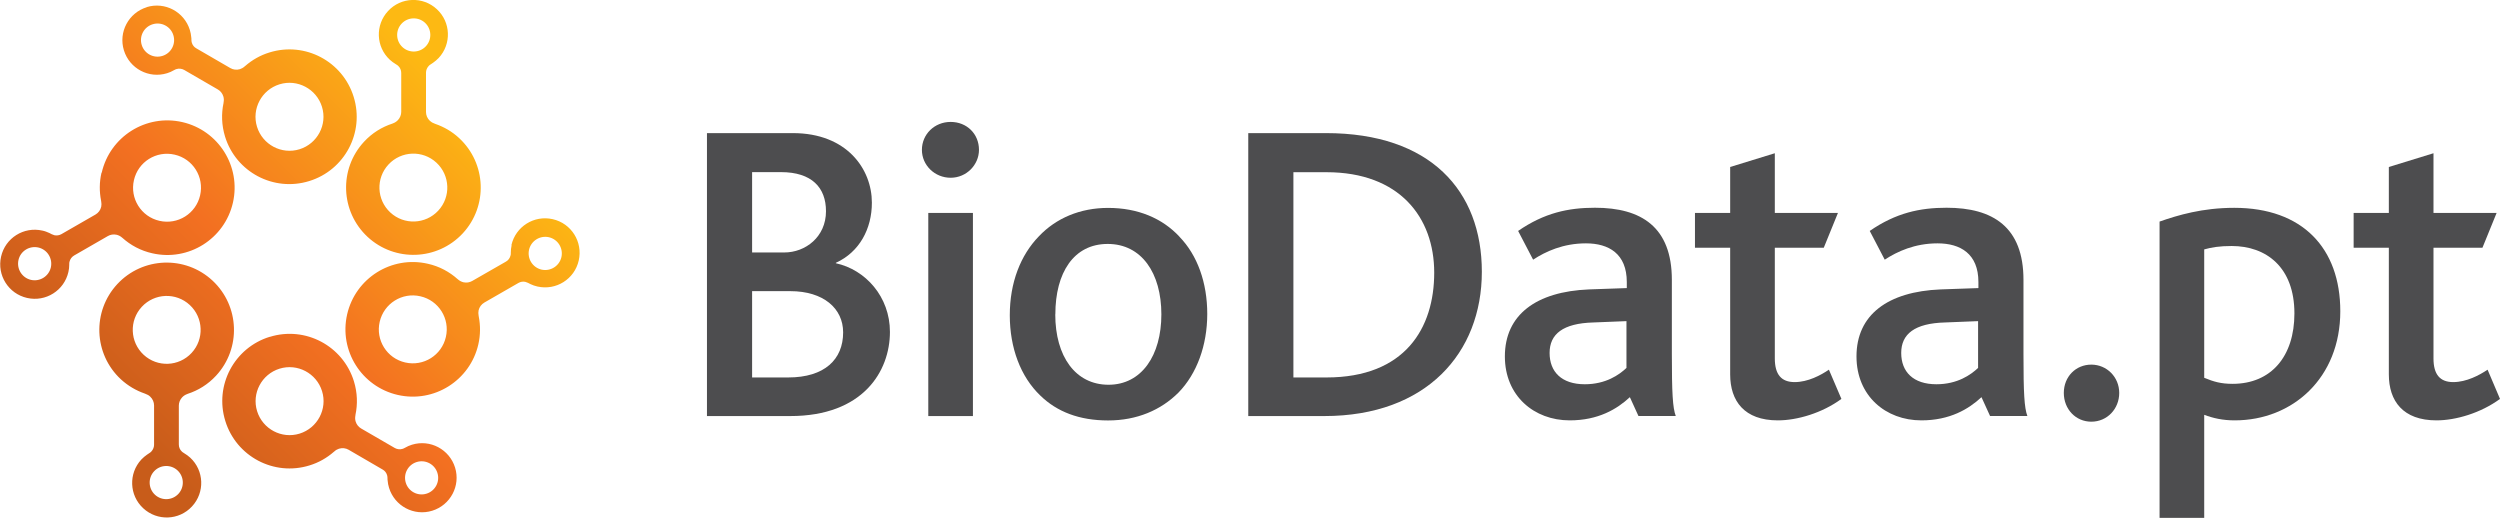
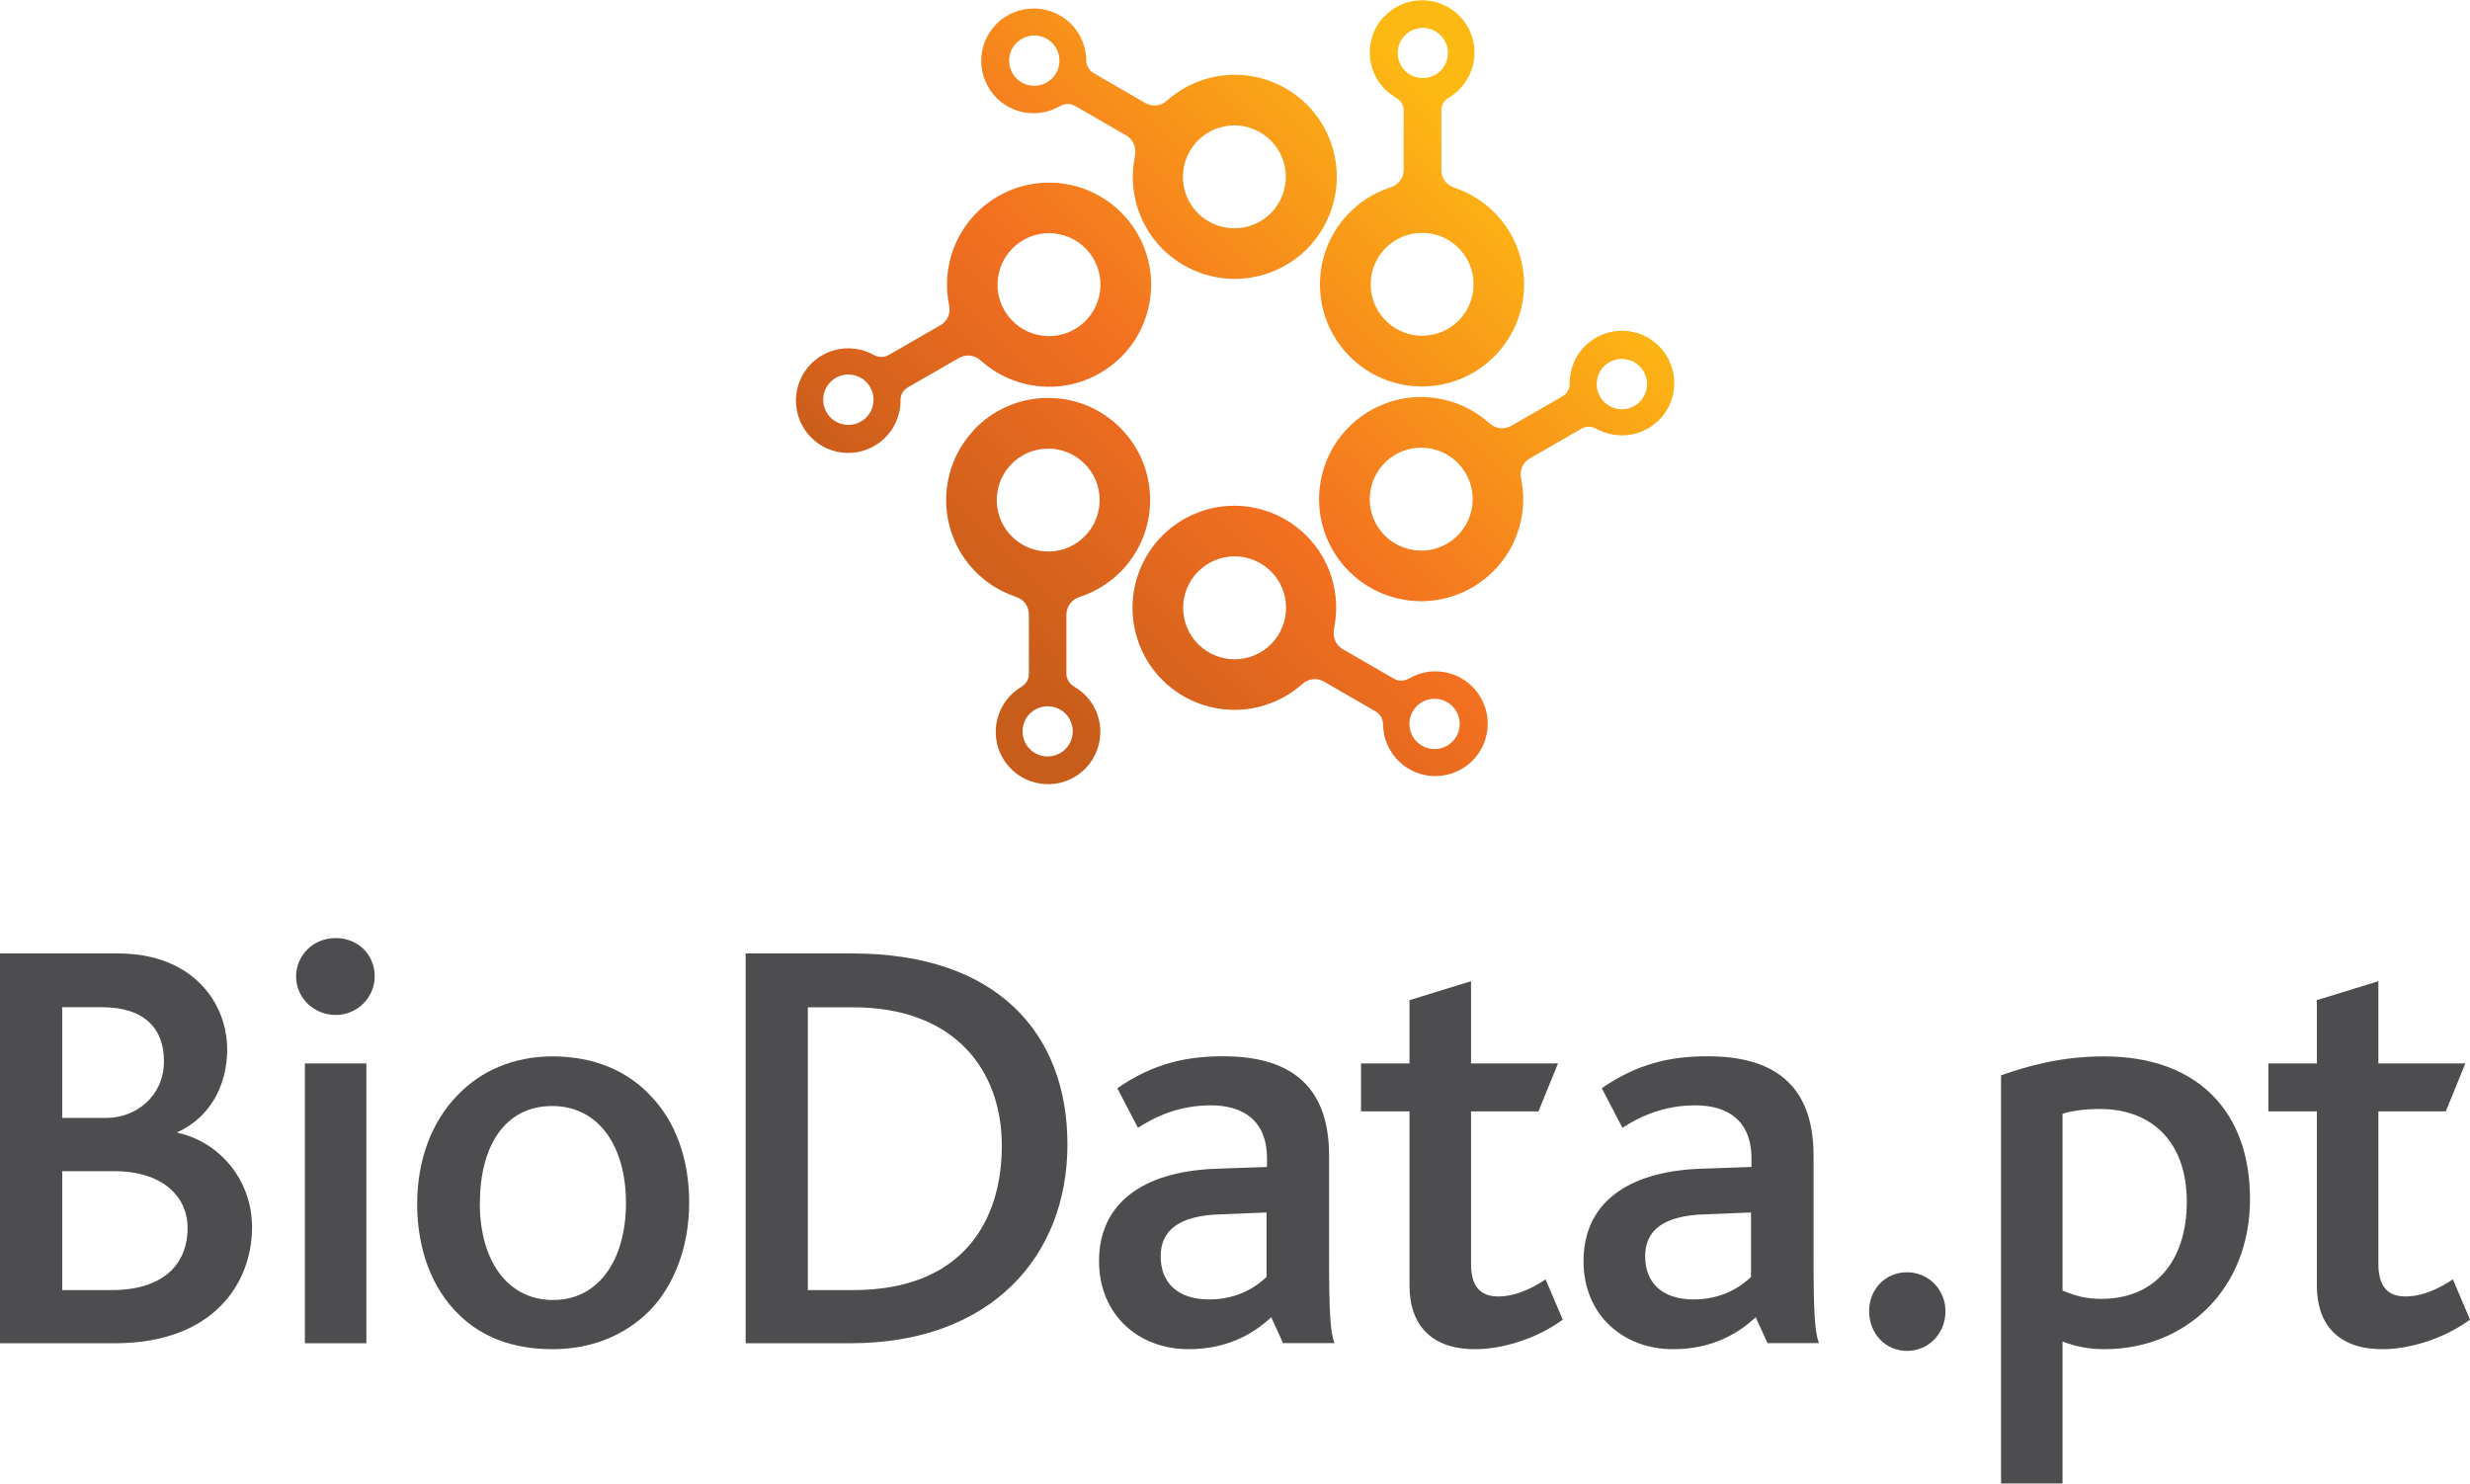
- <svg xmlns="http://www.w3.org/2000/svg" id="Layer_2" data-name="Layer 2" viewBox="0 0 301.82 62.52">
+ <svg xmlns="http://www.w3.org/2000/svg" id="Layer_2" data-name="Layer 2" viewBox="0 0 216.47 130.01">
  <defs>
    <style>
      .cls-1 {
        fill: url(#linear-gradient);
      }

      .cls-1, .cls-2 {
        stroke-width: 0px;
      }

      .cls-2 {
        fill: #4d4d4f;
      }
    </style>
-     <linearGradient id="linear-gradient" x1="11.06" y1="55.16" x2="58.93" y2="7.29" gradientUnits="userSpaceOnUse">
+     <linearGradient id="linear-gradient" x1="81.9" y1="60.67" x2="134.55" y2="8.02" gradientUnits="userSpaceOnUse">
      <stop offset=".08" stop-color="#c85c1a" />
      <stop offset=".44" stop-color="#f37021" />
      <stop offset=".92" stop-color="#fdb913" />
    </linearGradient>
  </defs>
  <g id="Layer_1-2" data-name="Layer 1">
    <g>
      <g>
-         <path class="cls-2" d="m95.41,50.23h-10.06V16.07h10.37c6.53,0,9.54,4.35,9.54,8.4,0,3.16-1.5,5.96-4.35,7.26v.05c3.58.78,6.53,4.04,6.53,8.29,0,4.77-3.26,10.16-12.03,10.16Zm-4.61-29.44v9.69h3.89c2.54,0,5.03-1.87,5.03-4.98,0-2.85-1.71-4.72-5.44-4.72h-3.47Zm4.61,14.36h-4.61v10.42h4.35c4.41,0,6.64-2.18,6.64-5.44,0-2.9-2.38-4.98-6.38-4.98Z" />
-         <path class="cls-2" d="m118.19,18.09c0,1.81-1.51,3.37-3.42,3.37s-3.47-1.5-3.47-3.37,1.51-3.37,3.47-3.37,3.42,1.45,3.42,3.37Zm-6.12,32.14v-24.52h5.39v24.52h-5.39Z" />
-         <path class="cls-2" d="m142.38,28.57c2.18,2.23,3.37,5.55,3.37,9.33s-1.25,7.21-3.47,9.49c-2.13,2.13-5.03,3.37-8.5,3.37s-6.17-1.04-8.19-3.01c-2.38-2.28-3.68-5.75-3.68-9.69s1.3-7.26,3.52-9.54c2.07-2.18,4.97-3.42,8.35-3.42,3.58,0,6.53,1.24,8.61,3.47Zm-14.98,9.38c0,5.08,2.44,8.5,6.43,8.5s6.38-3.53,6.38-8.5-2.38-8.5-6.48-8.5-6.32,3.47-6.32,8.5Z" />
-         <path class="cls-2" d="m159.88,50.23h-9.18V16.07h9.38c12.6,0,18.82,6.95,18.82,16.74s-6.69,17.42-19.02,17.42Zm.26-29.44h-3.99v24.78h3.99c9.49,0,13.01-5.96,13.01-12.65s-4.2-12.13-13.01-12.13Z" />
-         <path class="cls-2" d="m197.81,50.23l-1.04-2.28c-1.56,1.45-3.83,2.8-7.26,2.8-4.3,0-7.83-2.95-7.83-7.72,0-5.03,3.78-7.83,10.16-8.09l4.56-.16v-.73c0-3.42-2.18-4.67-4.93-4.67s-4.87.98-6.38,1.97l-1.81-3.47c3.16-2.18,6.06-2.8,9.28-2.8,5.6,0,9.28,2.33,9.28,8.71v8.97c0,4.67.1,6.48.47,7.46h-4.51Zm-1.45-11.46l-3.99.16c-3.68.1-5.29,1.4-5.29,3.68s1.45,3.78,4.25,3.78c2.54,0,4.15-1.14,5.03-1.97v-5.65Z" />
-         <path class="cls-2" d="m214.63,50.75c-4.04,0-5.75-2.33-5.75-5.55v-15.29h-4.25v-4.2h4.25v-5.55l5.39-1.66v7.21h7.62l-1.71,4.2h-5.91v13.37c0,1.92.78,2.85,2.39,2.85s3.16-.83,4.14-1.5l1.51,3.53c-2.33,1.71-5.34,2.59-7.67,2.59Z" />
-         <path class="cls-2" d="m240.26,50.23l-1.04-2.28c-1.56,1.45-3.83,2.8-7.26,2.8-4.3,0-7.83-2.95-7.83-7.72,0-5.03,3.78-7.83,10.16-8.09l4.56-.16v-.73c0-3.42-2.18-4.67-4.93-4.67s-4.87.98-6.38,1.97l-1.81-3.47c3.16-2.18,6.06-2.8,9.28-2.8,5.6,0,9.28,2.33,9.28,8.71v8.97c0,4.67.1,6.48.47,7.46h-4.51Zm-1.45-11.46l-3.99.16c-3.68.1-5.29,1.4-5.29,3.68s1.45,3.78,4.25,3.78c2.54,0,4.15-1.14,5.03-1.97v-5.65Z" />
-         <path class="cls-2" d="m252.48,50.91c-1.87,0-3.32-1.5-3.32-3.47s1.45-3.42,3.32-3.42,3.37,1.5,3.37,3.42-1.45,3.47-3.37,3.47Z" />
-         <path class="cls-2" d="m269.79,50.75c-1.45,0-2.59-.26-3.68-.67v12.44h-5.39V26.75c2.23-.78,5.18-1.66,9.02-1.66,8.24,0,12.8,4.87,12.8,12.49,0,8.04-5.75,13.17-12.75,13.17Zm-.36-21.05c-1.45,0-2.44.16-3.32.41v15.5c1.14.47,2.02.73,3.42.73,4.67,0,7.47-3.32,7.47-8.5,0-5.6-3.42-8.14-7.57-8.14Z" />
-         <path class="cls-2" d="m294.15,50.75c-4.04,0-5.75-2.33-5.75-5.55v-15.29h-4.25v-4.2h4.25v-5.55l5.39-1.66v7.21h7.62l-1.71,4.2h-5.91v13.37c0,1.92.78,2.85,2.38,2.85s3.16-.83,4.15-1.5l1.5,3.53c-2.33,1.71-5.34,2.59-7.67,2.59Z" />
+         <path class="cls-2" d="m10.06,117.72H0v-34.16h10.37c6.53,0,9.54,4.35,9.54,8.4,0,3.16-1.5,5.96-4.35,7.26v.05c3.58.78,6.53,4.04,6.53,8.29,0,4.77-3.26,10.16-12.03,10.16Zm-4.61-29.44v9.69h3.89c2.54,0,5.03-1.87,5.03-4.98,0-2.85-1.71-4.72-5.44-4.72h-3.47Zm4.61,14.36h-4.61v10.42h4.35c4.41,0,6.64-2.18,6.64-5.44,0-2.9-2.38-4.98-6.38-4.98Z" />
+         <path class="cls-2" d="m32.84,85.58c0,1.81-1.51,3.37-3.42,3.37s-3.47-1.5-3.47-3.37,1.51-3.37,3.47-3.37,3.42,1.45,3.42,3.37Zm-6.12,32.14v-24.52h5.39v24.52h-5.39Z" />
+         <path class="cls-2" d="m57.03,96.05c2.18,2.23,3.37,5.55,3.37,9.33s-1.25,7.21-3.47,9.49c-2.13,2.13-5.03,3.37-8.5,3.37s-6.17-1.04-8.19-3.01c-2.38-2.28-3.68-5.75-3.68-9.69s1.3-7.26,3.52-9.54c2.07-2.18,4.97-3.42,8.35-3.42,3.58,0,6.53,1.24,8.61,3.47Zm-14.98,9.38c0,5.08,2.44,8.5,6.43,8.5s6.38-3.53,6.38-8.5-2.38-8.5-6.48-8.5-6.32,3.47-6.32,8.5Z" />
+         <path class="cls-2" d="m74.53,117.72h-9.18v-34.16h9.38c12.6,0,18.82,6.95,18.82,16.74s-6.69,17.42-19.02,17.42Zm.26-29.44h-3.99v24.78h3.99c9.49,0,13.01-5.96,13.01-12.65s-4.2-12.13-13.01-12.13Z" />
+         <path class="cls-2" d="m112.45,117.72l-1.04-2.28c-1.56,1.45-3.83,2.8-7.26,2.8-4.3,0-7.83-2.95-7.83-7.72,0-5.03,3.78-7.83,10.16-8.09l4.56-.16v-.73c0-3.42-2.18-4.67-4.93-4.67s-4.87.98-6.38,1.97l-1.81-3.47c3.16-2.18,6.06-2.8,9.28-2.8,5.6,0,9.28,2.33,9.28,8.71v8.97c0,4.67.1,6.48.47,7.46h-4.51Zm-1.45-11.46l-3.99.16c-3.68.1-5.29,1.4-5.29,3.68s1.45,3.78,4.25,3.78c2.54,0,4.15-1.14,5.03-1.97v-5.65Z" />
+         <path class="cls-2" d="m129.28,118.24c-4.04,0-5.75-2.33-5.75-5.55v-15.29h-4.25v-4.2h4.25v-5.55l5.39-1.66v7.21h7.62l-1.71,4.2h-5.91v13.37c0,1.92.78,2.85,2.39,2.85s3.16-.83,4.14-1.5l1.51,3.53c-2.33,1.71-5.34,2.59-7.67,2.59Z" />
+         <path class="cls-2" d="m154.91,117.72l-1.04-2.28c-1.56,1.45-3.83,2.8-7.26,2.8-4.3,0-7.83-2.95-7.83-7.72,0-5.03,3.78-7.83,10.16-8.09l4.56-.16v-.73c0-3.42-2.18-4.67-4.93-4.67s-4.87.98-6.38,1.97l-1.81-3.47c3.16-2.18,6.06-2.8,9.28-2.8,5.6,0,9.28,2.33,9.28,8.71v8.97c0,4.67.1,6.48.47,7.46h-4.51Zm-1.45-11.46l-3.99.16c-3.68.1-5.29,1.4-5.29,3.68s1.45,3.78,4.25,3.78c2.54,0,4.15-1.14,5.03-1.97v-5.65Z" />
+         <path class="cls-2" d="m167.13,118.39c-1.87,0-3.32-1.5-3.32-3.47s1.45-3.42,3.32-3.42,3.37,1.5,3.37,3.42-1.45,3.47-3.37,3.47Z" />
+         <path class="cls-2" d="m184.44,118.24c-1.45,0-2.59-.26-3.68-.67v12.44h-5.39v-35.77c2.23-.78,5.18-1.66,9.02-1.66,8.24,0,12.8,4.87,12.8,12.49,0,8.04-5.75,13.17-12.75,13.17Zm-.36-21.05c-1.45,0-2.44.16-3.32.41v15.5c1.14.47,2.02.73,3.42.73,4.67,0,7.47-3.32,7.47-8.5,0-5.6-3.42-8.14-7.57-8.14Z" />
+         <path class="cls-2" d="m208.8,118.24c-4.04,0-5.75-2.33-5.75-5.55v-15.29h-4.25v-4.2h4.25v-5.55l5.39-1.66v7.21h7.62l-1.71,4.2h-5.91v13.37c0,1.92.78,2.85,2.38,2.85s3.16-.83,4.15-1.5l1.5,3.53c-2.33,1.71-5.34,2.59-7.67,2.59Z" />
      </g>
-       <path class="cls-1" d="m61.77,29.6c-.07.3-.1.6-.1.89,0,.02,0,.05,0,.07,0,.09,0,.18-.03.27-.08.33-.28.6-.55.75l-4.08,2.34c-.31.18-.68.24-1.05.16-.25-.06-.48-.18-.66-.34-.01-.01-.02-.02-.04-.03-.99-.89-2.22-1.56-3.62-1.87-4.38-1-8.73,1.74-9.73,6.11-1,4.38,1.74,8.73,6.11,9.73,4.38,1,8.73-1.74,9.73-6.11.26-1.14.26-2.28.05-3.35,0-.04-.01-.09-.02-.13-.04-.2-.04-.41,0-.62.09-.41.35-.74.69-.94,0,0,0,0,0,0l4.12-2.37c.25-.14.55-.2.84-.13.11.03.22.07.32.12.11.06.21.11.29.15.27.12.54.23.84.29,2.25.51,4.48-.89,4.99-3.14.51-2.25-.89-4.48-3.14-4.99s-4.48.89-4.99,3.14Zm-7.94,11.08c-.5,2.21-2.7,3.59-4.91,3.08-2.21-.5-3.59-2.7-3.08-4.91s2.7-3.59,4.91-3.08c2.21.5,3.59,2.7,3.08,4.91Zm12.44-12.04c1.08.25,1.75,1.32,1.51,2.4-.25,1.08-1.32,1.75-2.4,1.51-1.08-.25-1.75-1.32-1.51-2.4.25-1.08,1.32-1.75,2.4-1.51Zm-52.11,5.66c-3.05,3.29-2.86,8.43.43,11.49.86.79,1.84,1.36,2.88,1.72.04.02.09.03.12.05.19.06.38.17.54.32.31.29.47.68.47,1.07,0,0,0,0,0,0v4.75c0,.28-.11.57-.32.8-.08.09-.17.16-.26.21-.11.07-.2.12-.27.18-.24.17-.47.36-.68.58-1.57,1.69-1.47,4.33.22,5.89,1.69,1.57,4.33,1.47,5.89-.22,1.57-1.69,1.47-4.33-.22-5.89-.23-.21-.47-.38-.72-.53-.02-.01-.04-.03-.06-.04-.08-.04-.15-.1-.22-.16-.25-.23-.37-.54-.37-.86v-4.7c0-.35.14-.71.4-.99.18-.19.39-.32.62-.4.02,0,.03-.01.04-.02,1.27-.41,2.46-1.14,3.43-2.19,3.05-3.29,2.86-8.43-.43-11.49-3.29-3.05-8.43-2.86-11.49.43Zm7.27,22.49c.81.75.86,2.02.11,2.83-.75.81-2.02.86-2.83.11-.81-.75-.86-2.02-.11-2.83.75-.81,2.02-.86,2.83-.11Zm1.48-19.97c1.66,1.54,1.76,4.13.22,5.79-1.54,1.66-4.13,1.76-5.79.22-1.66-1.54-1.76-4.13-.22-5.79,1.54-1.66,4.13-1.76,5.79-.22ZM17.72.87c-2.2.68-3.44,3.01-2.76,5.21.68,2.2,3.01,3.44,5.21,2.76.29-.09.57-.21.82-.36.02-.01.04-.02.06-.03.08-.05.16-.08.25-.11.32-.1.66-.05.93.1l4.07,2.36c.31.18.55.47.66.83.08.25.08.5.03.74,0,.02,0,.03,0,.05-.28,1.31-.24,2.7.18,4.07,1.32,4.29,5.87,6.7,10.16,5.37,4.29-1.32,6.7-5.87,5.37-10.16-1.32-4.29-5.87-6.7-10.16-5.37-1.12.34-2.1.91-2.93,1.63-.03.03-.07.06-.1.08-.15.14-.34.24-.54.31-.4.12-.82.07-1.16-.13,0,0,0,0,0,0l-4.12-2.39c-.25-.14-.44-.37-.53-.67-.03-.11-.05-.22-.05-.33,0-.13,0-.23-.02-.33-.02-.29-.08-.58-.17-.88-.68-2.2-3.01-3.44-5.21-2.76Zm21.15,12.02c.67,2.16-.55,4.46-2.71,5.13-2.16.67-4.46-.55-5.13-2.71-.67-2.16.55-4.46,2.71-5.13,2.16-.67,4.46.55,5.13,2.71ZM20.93,4.25c.33,1.06-.27,2.18-1.32,2.5-1.06.33-2.18-.27-2.5-1.32-.33-1.06.27-2.18,1.32-2.5,1.06-.33,2.18.27,2.5,1.32Zm11.64,36.41c-4.29,1.32-6.7,5.87-5.37,10.16,1.32,4.29,5.87,6.7,10.16,5.37,1.12-.34,2.1-.91,2.93-1.63.03-.03.07-.06.1-.08.15-.14.33-.24.54-.31.4-.12.82-.07,1.16.13,0,0,0,0,0,0l4.11,2.39c.25.14.44.37.53.67.03.11.05.22.05.33,0,.13,0,.24.02.33.02.29.08.59.17.88.68,2.2,3.01,3.44,5.21,2.76s3.44-3.01,2.76-5.21c-.68-2.2-3.01-3.44-5.21-2.76-.29.09-.57.21-.82.36-.02.01-.04.02-.06.03-.08.05-.16.08-.25.11-.32.1-.66.05-.93-.1l-4.07-2.36c-.31-.18-.55-.47-.66-.83-.08-.25-.08-.5-.03-.74,0-.02,0-.03,0-.05.28-1.31.24-2.7-.18-4.07-1.32-4.29-5.87-6.7-10.16-5.37Zm20.24,16.44c.33,1.06-.27,2.18-1.32,2.5-1.06.33-2.18-.27-2.5-1.32-.33-1.06.27-2.18,1.32-2.5,1.06-.33,2.18.27,2.5,1.32Zm-13.93-9.88c.67,2.16-.55,4.46-2.71,5.13-2.16.67-4.46-.55-5.13-2.71-.67-2.16.55-4.46,2.71-5.13,2.16-.67,4.46.55,5.13,2.71ZM46.85,1.33c-1.57,1.69-1.47,4.33.22,5.89.23.21.47.38.72.53.02.01.04.03.06.04.08.04.15.1.22.16.25.23.37.54.37.86v4.7c0,.35-.14.71-.4.99-.18.19-.39.32-.62.4-.02,0-.03.01-.04.02-1.27.41-2.46,1.14-3.43,2.19-3.05,3.29-2.86,8.43.43,11.49,3.29,3.05,8.43,2.86,11.49-.43,3.05-3.29,2.86-8.43-.43-11.49-.86-.8-1.84-1.36-2.88-1.72-.04-.02-.09-.03-.12-.05-.19-.06-.38-.17-.54-.32-.31-.29-.47-.68-.47-1.07,0,0,0,0,0,0v-4.75c0-.28.11-.57.32-.8.08-.09.17-.16.26-.21.11-.07.2-.12.27-.18.24-.17.47-.36.68-.58,1.57-1.69,1.47-4.33-.22-5.89-1.69-1.57-4.33-1.47-5.89.22Zm5.84,18.31c1.66,1.54,1.76,4.13.22,5.79-1.54,1.66-4.13,1.76-5.79.22-1.66-1.54-1.76-4.13-.22-5.79,1.54-1.66,4.13-1.76,5.79-.22Zm-1.38-16.89c.81.75.86,2.02.11,2.83-.75.81-2.02.86-2.83.11-.81-.75-.86-2.02-.11-2.83.75-.81,2.02-.86,2.83-.11ZM12.25,20.86c-.26,1.14-.26,2.27-.05,3.35,0,.04.01.09.02.13.04.2.04.41,0,.62-.09.41-.35.74-.69.94,0,0,0,0,0,0l-4.12,2.37c-.25.14-.55.19-.84.13-.11-.03-.22-.07-.32-.12-.11-.06-.21-.11-.29-.15-.27-.12-.54-.23-.84-.29-2.25-.51-4.48.89-4.99,3.14-.51,2.25.89,4.48,3.14,4.99,2.25.51,4.48-.89,4.99-3.14.07-.3.1-.6.1-.89,0-.02,0-.05,0-.07,0-.09,0-.18.03-.27.08-.33.28-.59.55-.75l4.08-2.35c.31-.18.68-.24,1.05-.16.25.06.48.18.66.34.01.01.02.02.04.03.99.89,2.22,1.56,3.62,1.87,4.38,1,8.73-1.74,9.73-6.11,1-4.38-1.74-8.73-6.11-9.73-4.38-1-8.73,1.74-9.73,6.11Zm-8.51,12.93c-1.08-.25-1.75-1.32-1.51-2.4s1.32-1.75,2.4-1.51c1.08.25,1.75,1.32,1.51,2.4-.25,1.08-1.32,1.75-2.4,1.51Zm17.34-15.12c2.21.5,3.59,2.7,3.08,4.91-.5,2.21-2.7,3.59-4.91,3.08-2.21-.5-3.59-2.7-3.08-4.91.5-2.21,2.7-3.59,4.91-3.08Z" />
+       <path class="cls-1" d="m137.68,32.56c-.08.33-.11.66-.11.98,0,.02,0,.05,0,.07,0,.1,0,.2-.03.3-.08.36-.31.65-.61.83l-4.49,2.58c-.34.19-.75.27-1.16.17-.28-.06-.52-.2-.72-.38-.02-.01-.03-.02-.04-.03-1.09-.98-2.44-1.71-3.98-2.06-4.81-1.1-9.61,1.91-10.71,6.73-1.1,4.81,1.91,9.61,6.73,10.71,4.81,1.1,9.61-1.91,10.71-6.73.29-1.25.29-2.5.06-3.69,0-.05-.01-.1-.02-.14-.05-.22-.05-.45,0-.69.1-.45.39-.82.76-1.03,0,0,0,0,0,0l4.53-2.61c.27-.16.6-.21.93-.14.12.03.24.07.35.13.12.07.23.12.32.16.29.14.6.25.93.32,2.47.56,4.93-.98,5.49-3.45.56-2.47-.98-4.93-3.45-5.49-2.47-.56-4.93.98-5.49,3.45Zm-8.73,12.19c-.55,2.43-2.97,3.95-5.4,3.39-2.43-.55-3.95-2.97-3.39-5.4.55-2.43,2.97-3.95,5.4-3.39,2.43.55,3.95,2.97,3.39,5.4Zm13.68-13.24c1.19.27,1.93,1.45,1.66,2.64-.27,1.19-1.45,1.93-2.64,1.66-1.19-.27-1.93-1.45-1.66-2.64.27-1.19,1.45-1.93,2.64-1.66Zm-57.32,6.23c-3.36,3.62-3.15,9.28.47,12.64.94.87,2.02,1.5,3.16,1.89.05.02.09.04.13.05.21.07.41.19.59.35.34.32.51.75.51,1.18,0,0,0,0,0,0v5.23c0,.31-.12.63-.35.87-.09.09-.18.17-.29.23-.12.07-.22.14-.3.2-.26.18-.52.4-.74.64-1.72,1.86-1.62,4.76.24,6.48,1.86,1.72,4.76,1.62,6.48-.24,1.72-1.86,1.62-4.76-.24-6.48-.25-.23-.52-.42-.8-.59-.02-.01-.04-.03-.06-.04-.09-.05-.17-.11-.24-.18-.27-.25-.41-.6-.41-.94v-5.17c.01-.39.15-.78.44-1.09.19-.21.43-.36.69-.44.02,0,.03-.01.05-.02,1.4-.46,2.7-1.26,3.77-2.41,3.36-3.62,3.15-9.28-.47-12.64-3.62-3.36-9.28-3.15-12.64.47Zm8,24.74c.89.83.94,2.22.12,3.11-.83.89-2.22.94-3.11.12-.89-.83-.94-2.22-.12-3.11.83-.89,2.22-.94,3.11-.12Zm1.62-21.96c1.83,1.69,1.93,4.55.24,6.37-1.69,1.83-4.55,1.93-6.37.24-1.83-1.69-1.93-4.55-.24-6.37,1.69-1.83,4.55-1.93,6.37-.24ZM89.23.95c-2.42.75-3.78,3.31-3.03,5.74.75,2.42,3.31,3.78,5.74,3.03.32-.1.62-.24.91-.4.02-.01.05-.02.07-.03.08-.05.18-.09.28-.12.36-.11.72-.06,1.02.11l4.48,2.59c.34.2.6.51.73.92.08.27.09.55.04.81,0,.02,0,.03,0,.05-.3,1.44-.26,2.97.2,4.48,1.45,4.72,6.46,7.37,11.18,5.91,4.72-1.45,7.36-6.46,5.91-11.18-1.45-4.72-6.46-7.36-11.18-5.91-1.23.38-2.31,1-3.22,1.79-.04.03-.08.06-.11.09-.17.15-.37.27-.6.34-.44.14-.9.07-1.27-.14,0,0,0,0,0,0l-4.53-2.62c-.27-.16-.49-.41-.59-.74-.04-.12-.06-.25-.06-.37,0-.14,0-.26-.02-.36-.03-.32-.08-.64-.18-.96-.75-2.42-3.31-3.78-5.74-3.03Zm23.26,13.22c.73,2.38-.6,4.9-2.98,5.64-2.38.73-4.9-.6-5.64-2.98-.73-2.38.6-4.9,2.98-5.64,2.38-.73,4.9.6,5.64,2.98Zm-19.74-9.5c.36,1.16-.29,2.39-1.46,2.75-1.16.36-2.39-.29-2.75-1.46-.36-1.16.29-2.39,1.46-2.75,1.16-.36,2.39.29,2.75,1.46Zm12.81,40.05c-4.72,1.45-7.36,6.46-5.91,11.18,1.45,4.72,6.46,7.37,11.18,5.91,1.23-.38,2.31-1,3.22-1.79.04-.03.08-.06.11-.09.17-.15.37-.27.6-.34.44-.14.9-.07,1.27.14,0,0,0,0,0,0l4.53,2.62c.27.16.49.41.59.74.04.12.06.25.06.37,0,.14,0,.26.02.36.03.32.08.64.18.96.75,2.42,3.31,3.78,5.74,3.03,2.42-.75,3.78-3.31,3.03-5.74-.75-2.42-3.31-3.78-5.74-3.03-.32.1-.62.24-.91.4-.02.01-.05.02-.07.03-.08.05-.18.09-.28.12-.36.11-.72.06-1.02-.11l-4.48-2.59c-.34-.2-.6-.51-.73-.92-.08-.27-.09-.55-.04-.81,0-.02,0-.03,0-.05.3-1.44.26-2.97-.2-4.48-1.45-4.72-6.46-7.36-11.18-5.91Zm22.27,18.08c.36,1.16-.29,2.39-1.46,2.75-1.16.36-2.39-.29-2.75-1.46s.29-2.39,1.46-2.75c1.16-.36,2.39.29,2.75,1.46Zm-15.32-10.86c.73,2.38-.6,4.9-2.98,5.64-2.38.73-4.9-.6-5.64-2.98-.73-2.38.6-4.9,2.98-5.64s4.9.6,5.64,2.98ZM121.27,1.47c-1.72,1.86-1.62,4.76.24,6.48.25.23.52.42.8.59.02.01.04.03.06.04.09.05.17.11.24.18.27.25.41.6.41.94v5.18c-.01.39-.15.78-.44,1.09-.19.21-.43.36-.69.44-.02,0-.03.01-.05.02-1.4.46-2.7,1.26-3.77,2.41-3.36,3.62-3.15,9.28.47,12.64,3.62,3.36,9.28,3.15,12.64-.47,3.36-3.62,3.15-9.28-.47-12.64-.94-.87-2.02-1.5-3.16-1.89-.05-.02-.09-.04-.13-.05-.21-.07-.41-.19-.59-.35-.34-.32-.51-.74-.51-1.18,0,0,0,0,0,0v-5.23c0-.31.12-.63.35-.87.09-.09.18-.17.29-.23.12-.07.22-.14.3-.2.26-.18.52-.39.74-.64,1.72-1.86,1.62-4.76-.24-6.48-1.86-1.72-4.76-1.62-6.48.24Zm6.43,20.14c1.83,1.69,1.93,4.55.24,6.37-1.69,1.83-4.55,1.93-6.37.24-1.83-1.69-1.93-4.55-.24-6.37,1.69-1.83,4.55-1.93,6.37-.24Zm-1.51-18.58c.89.83.94,2.22.12,3.11-.83.89-2.22.94-3.11.12-.89-.83-.94-2.22-.12-3.11.83-.89,2.22-.94,3.11-.12Zm-42.97,19.92c-.29,1.25-.29,2.5-.06,3.69,0,.05.01.1.02.14.05.22.05.45,0,.69-.1.45-.39.82-.76,1.03,0,0,0,0,0,0l-4.53,2.61c-.27.16-.6.21-.93.14-.12-.03-.24-.07-.35-.13-.12-.07-.23-.12-.32-.16-.29-.14-.6-.25-.93-.32-2.47-.56-4.93.98-5.49,3.45-.56,2.47.98,4.93,3.45,5.49,2.47.56,4.93-.98,5.49-3.45.08-.33.11-.66.11-.98,0-.02,0-.05,0-.07,0-.1,0-.2.03-.3.08-.36.31-.65.61-.83l4.49-2.58c.34-.19.75-.27,1.16-.17.28.06.52.2.72.38.02.01.03.02.04.03,1.09.98,2.44,1.71,3.98,2.06,4.81,1.1,9.61-1.91,10.71-6.73,1.1-4.81-1.91-9.61-6.73-10.71-4.81-1.1-9.61,1.91-10.71,6.73Zm-9.36,14.23c-1.19-.27-1.93-1.45-1.66-2.64.27-1.19,1.45-1.93,2.64-1.66,1.19.27,1.93,1.45,1.66,2.64-.27,1.19-1.45,1.93-2.64,1.66Zm19.08-16.63c2.43.55,3.95,2.97,3.39,5.4-.55,2.43-2.97,3.95-5.4,3.39-2.43-.55-3.95-2.97-3.39-5.4.55-2.43,2.97-3.95,5.4-3.39Z" />
    </g>
  </g>
</svg>
